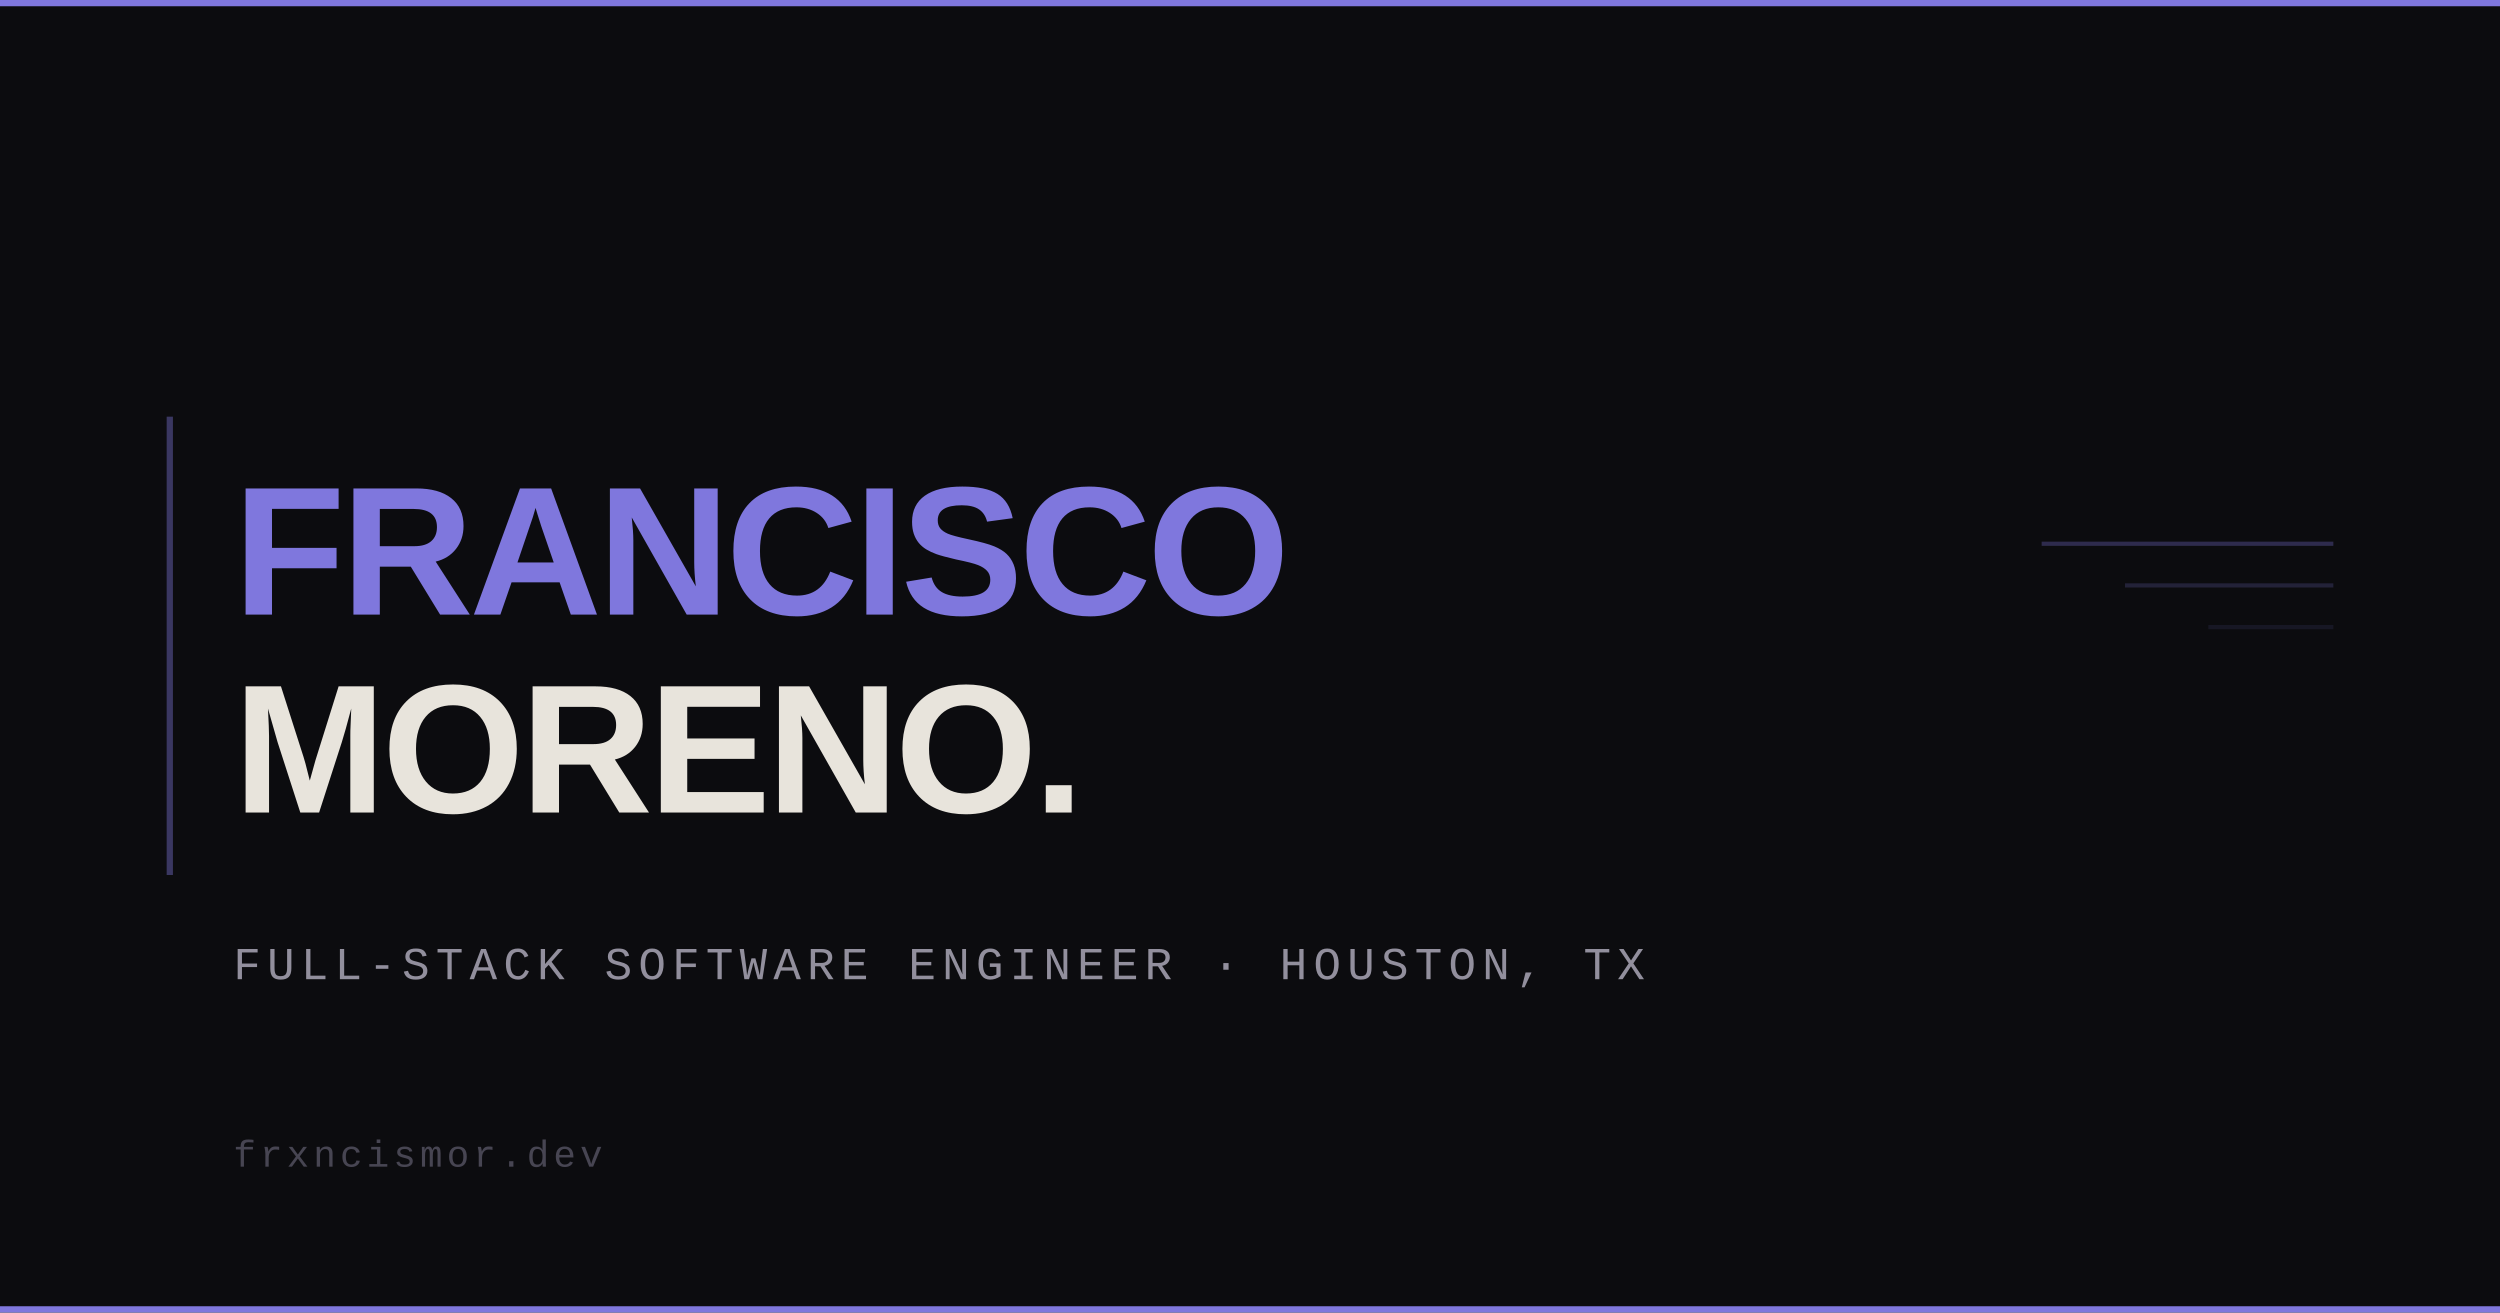
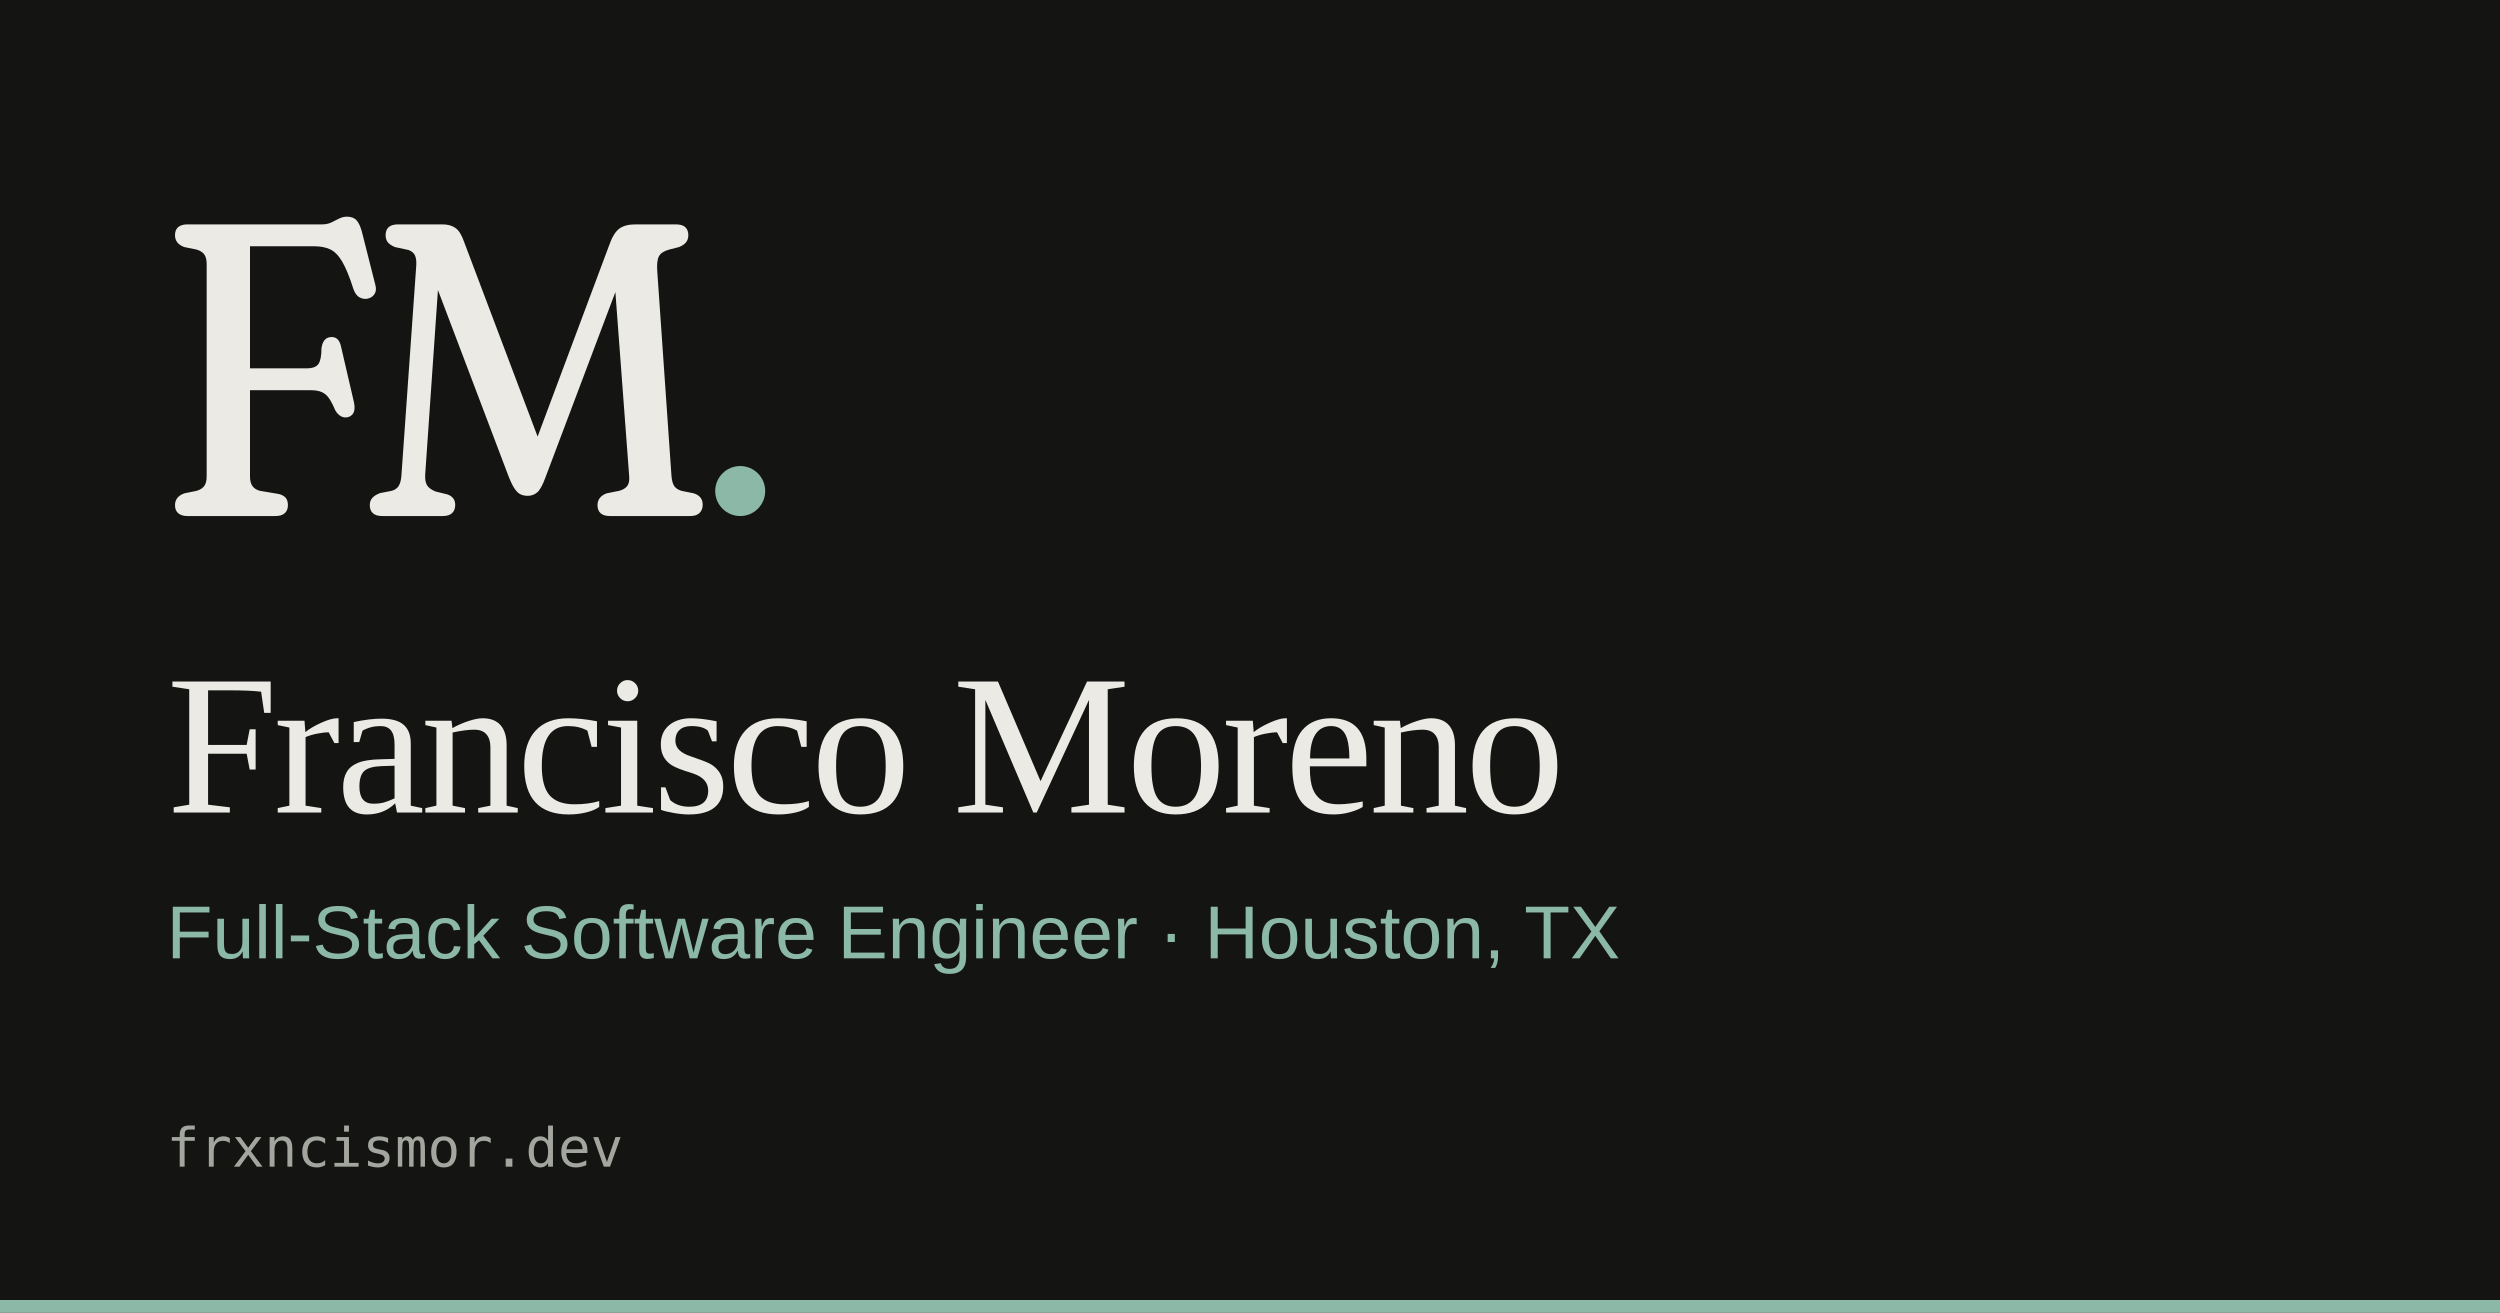
<svg xmlns="http://www.w3.org/2000/svg" width="1200" height="630" viewBox="0 0 1200 630" fill="none">
-   <rect width="1200" height="630" fill="#0c0c0f" />
-   <rect x="0" y="0" width="1200" height="3" fill="#7F77DD" />
-   <rect x="0" y="627" width="1200" height="3" fill="#7F77DD" />
-   <rect x="80" y="200" width="3" height="220" fill="#7F77DD" opacity="0.4" />
-   <text x="112" y="295" font-family="Arial Black, Arial, sans-serif" font-size="88" font-weight="900" fill="#7F77DD" letter-spacing="-2">FRANCISCO</text>
-   <text x="112" y="390" font-family="Arial Black, Arial, sans-serif" font-size="88" font-weight="900" fill="#e8e4dc" letter-spacing="-2">MORENO.</text>
-   <text x="112" y="470" font-family="Courier New, Courier, monospace" font-size="22" fill="#928f9d" letter-spacing="3">FULL-STACK SOFTWARE ENGINEER · HOUSTON, TX</text>
-   <text x="112" y="560" font-family="Courier New, Courier, monospace" font-size="18" fill="#474552" letter-spacing="2">frxncismor.dev</text>
-   <rect x="980" y="260" width="140" height="2" fill="#7F77DD" opacity="0.3" />
-   <rect x="1020" y="280" width="100" height="2" fill="#7F77DD" opacity="0.2" />
-   <rect x="1060" y="300" width="60" height="2" fill="#7F77DD" opacity="0.1" />
+   <rect width="1200" height="630" fill="#141513" />
+   <rect x="0" y="624" width="1200" height="6" fill="#8CB8A8" />
+   <g transform="translate(76 96)">
+     <g transform="translate(1.8 -848.3)">
+       <path fill="#ECEAE4" d="M76.8 860.0Q79.4 860.0 81.3 859.05Q83.2 858.1 85.0 857.2Q86.8 856.3 88.7 856.3Q91.8 856.3 93.35 858.05Q94.9 859.8 95.9 863.5L102.4 889.2Q103.1 891.8 101.9 893.55Q100.7 895.3 98.4 895.7Q96.6 896.0 94.8 895.05Q93.0 894.1 91.9 891.2Q89.1 882.4 86.5 877.95Q83.9 873.5 80.7 872.0Q77.5 870.5 72.9 870.5H42.2V981.0Q42.2 984.0 43.4 985.65Q44.6 987.3 47.0 987.9L55.9 989.4Q58.1 989.9 59.25 991.15Q60.4 992.4 60.4 994.8Q60.4 997.3 58.85 998.65Q57.3 1000.0 54.4 1000.0H12.2Q9.3 1000.0 7.75 998.65Q6.2 997.3 6.2 994.8Q6.2 990.7 10.7 989.1L16.6 987.9Q19.2 987.1 20.3 985.5Q21.4 983.9 21.4 981.0V879.0Q21.4 876.1 20.3 874.5Q19.2 872.9 16.6 872.1L10.7 870.9Q6.2 869.3 6.2 865.2Q6.2 862.6 7.75 861.3Q9.3 860.0 12.2 860.0ZM32.0 929.1H69.4Q73.6 929.1 75.05 927.0Q76.5 924.9 76.5 919.6Q76.8 917.0 77.95 915.6Q79.1 914.2 81.0 914.1Q84.9 913.8 85.9 918.7L92.1 945.4Q92.7 948.3 92.05 950.05Q91.4 951.8 89.4 952.5Q87.5 953.0 85.85 952.1Q84.2 951.2 83.1 949.2Q81.6 945.6 80.15 943.5Q78.7 941.4 76.65 940.5Q74.6 939.6 71.3 939.6H32.0ZM184.2 972.3 175.6 974.3 214.5 870.3Q216.6 864.2 219.4 862.1Q222.2 860.0 227.2 860.0H246.6Q249.7 860.0 251.15 861.35Q252.6 862.7 252.6 865.2Q252.6 867.2 251.5 868.6Q250.4 870.0 248.1 870.9L243.4 872.1Q239.7 873.1 238.5 875.3Q237.3 877.5 237.7 882.7L244.5 980.7Q244.8 984.2 245.9 985.7Q247.0 987.2 249.3 987.9L255.2 989.1Q257.2 989.7 258.35 991.05Q259.5 992.4 259.5 994.6Q259.5 997.0 258.0 998.5Q256.5 1000.0 253.5 1000.0H215.0Q212.0 1000.0 210.5 998.65Q209.0 997.3 209.0 994.8Q209.0 992.8 210.1 991.35Q211.2 989.9 213.4 989.1L219.4 987.9Q222.0 987.2 223.25 985.6Q224.5 984.0 224.2 980.8L216.6 879.4L222.6 879.2L184.0 981.5Q182.0 987.0 180.05 988.65Q178.1 990.3 175.5 990.3Q173.7 990.3 172.2 989.65Q170.7 989.0 169.3 987.0Q167.9 985.0 166.3 980.9L127.7 879.1L133.4 877.2L126.3 980.0Q126.1 983.3 127.1 985.1Q128.1 986.9 131.2 988.2L136.9 989.6Q138.7 990.2 139.7 991.45Q140.7 992.7 140.7 994.7Q140.7 997.1 139.25 998.55Q137.8 1000.0 134.7 1000.0H105.7Q102.7 1000.0 101.2 998.65Q99.7 997.3 99.7 994.8Q99.7 992.6 100.95 991.25Q102.2 989.9 104.6 989.0L110.2 987.9Q112.5 987.3 113.6 985.5Q114.7 983.7 114.9 980.3L122.0 879.8Q122.2 876.9 121.45 875.05Q120.7 873.2 118.3 872.3L111.8 870.9Q109.4 869.9 108.35 868.6Q107.3 867.3 107.3 865.2Q107.3 860.0 113.3 860.0H134.5Q138.4 860.0 140.85 861.75Q143.3 863.5 145.0 868.5Z" />
+       <circle fill="#8CB8A8" cx="277.5" cy="988.0" r="12.0" />
+     </g>
+   </g>
+   <text x="80" y="390" font-family="Fraunces, Georgia, 'Times New Roman', serif" font-size="96" fill="#ECEAE4" letter-spacing="-2">Francisco Moreno</text>
+   <text x="80" y="460" font-family="Geist, 'Segoe UI', Arial, sans-serif" font-size="36" fill="#8CB8A8">Full-Stack Software Engineer · Houston, TX</text>
+   <text x="80" y="560" font-family="'Geist Mono', Consolas, monospace" font-size="26" fill="#A3A69F">frxncismor.dev</text>
</svg>
